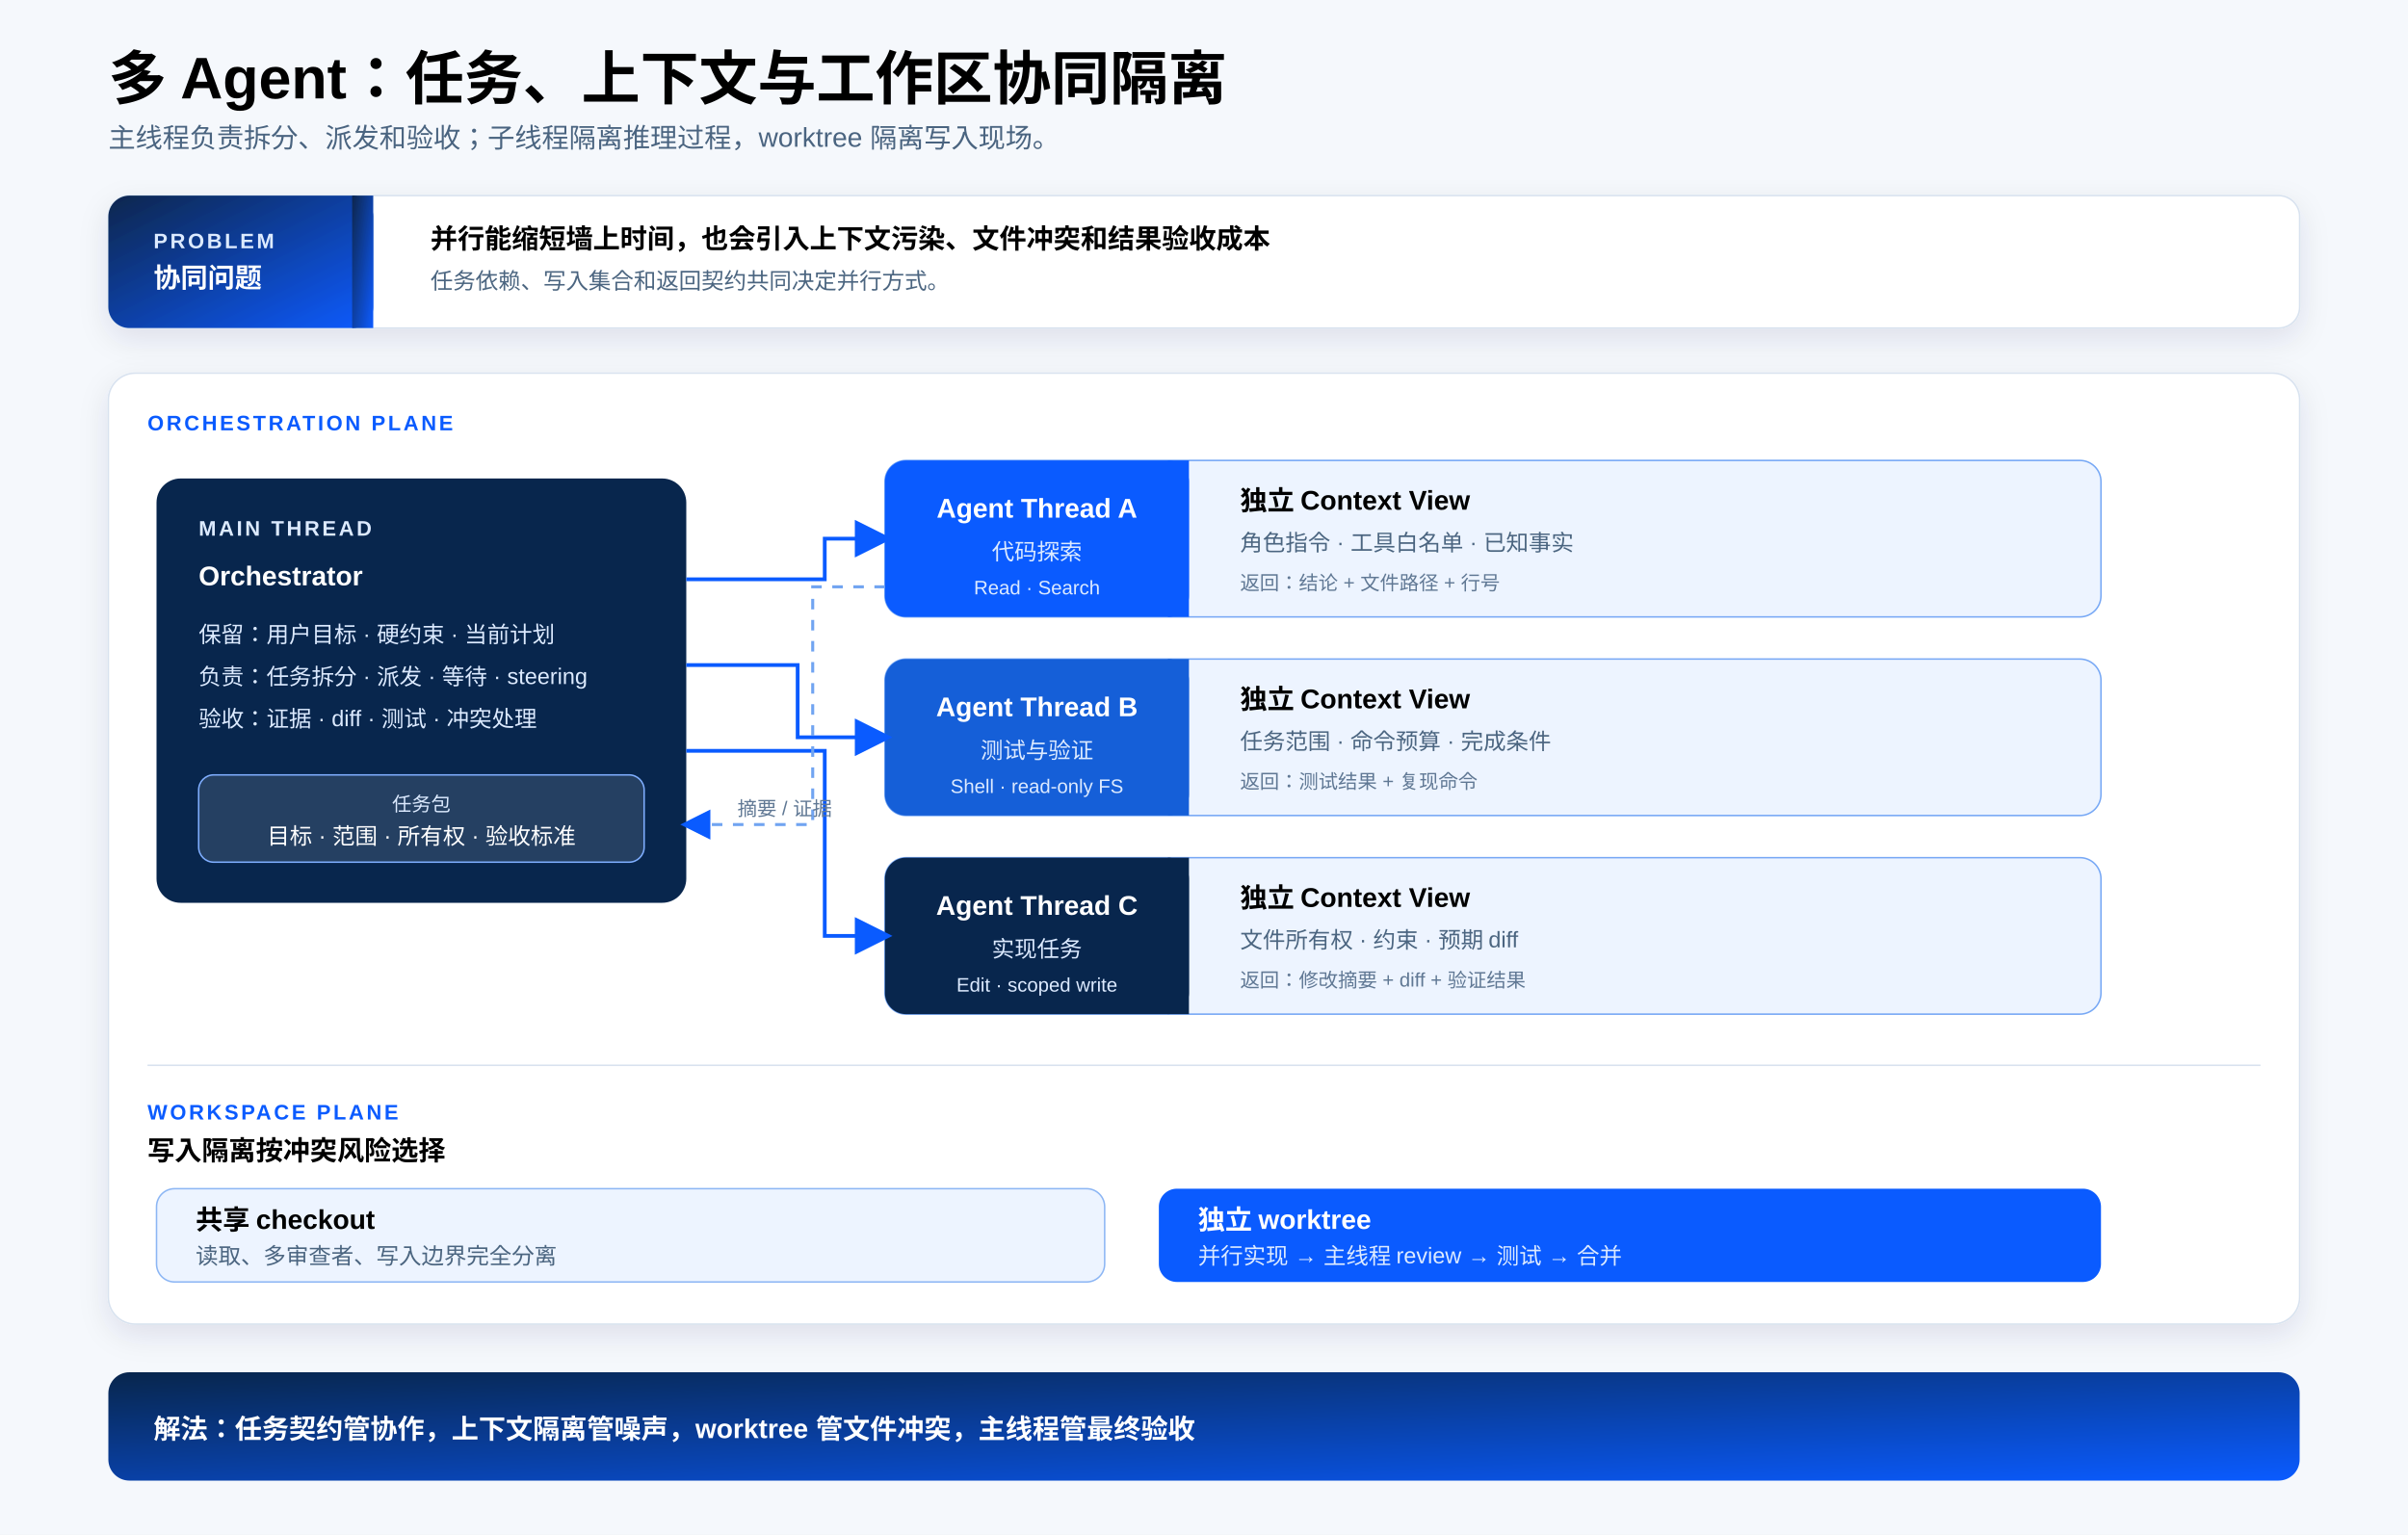
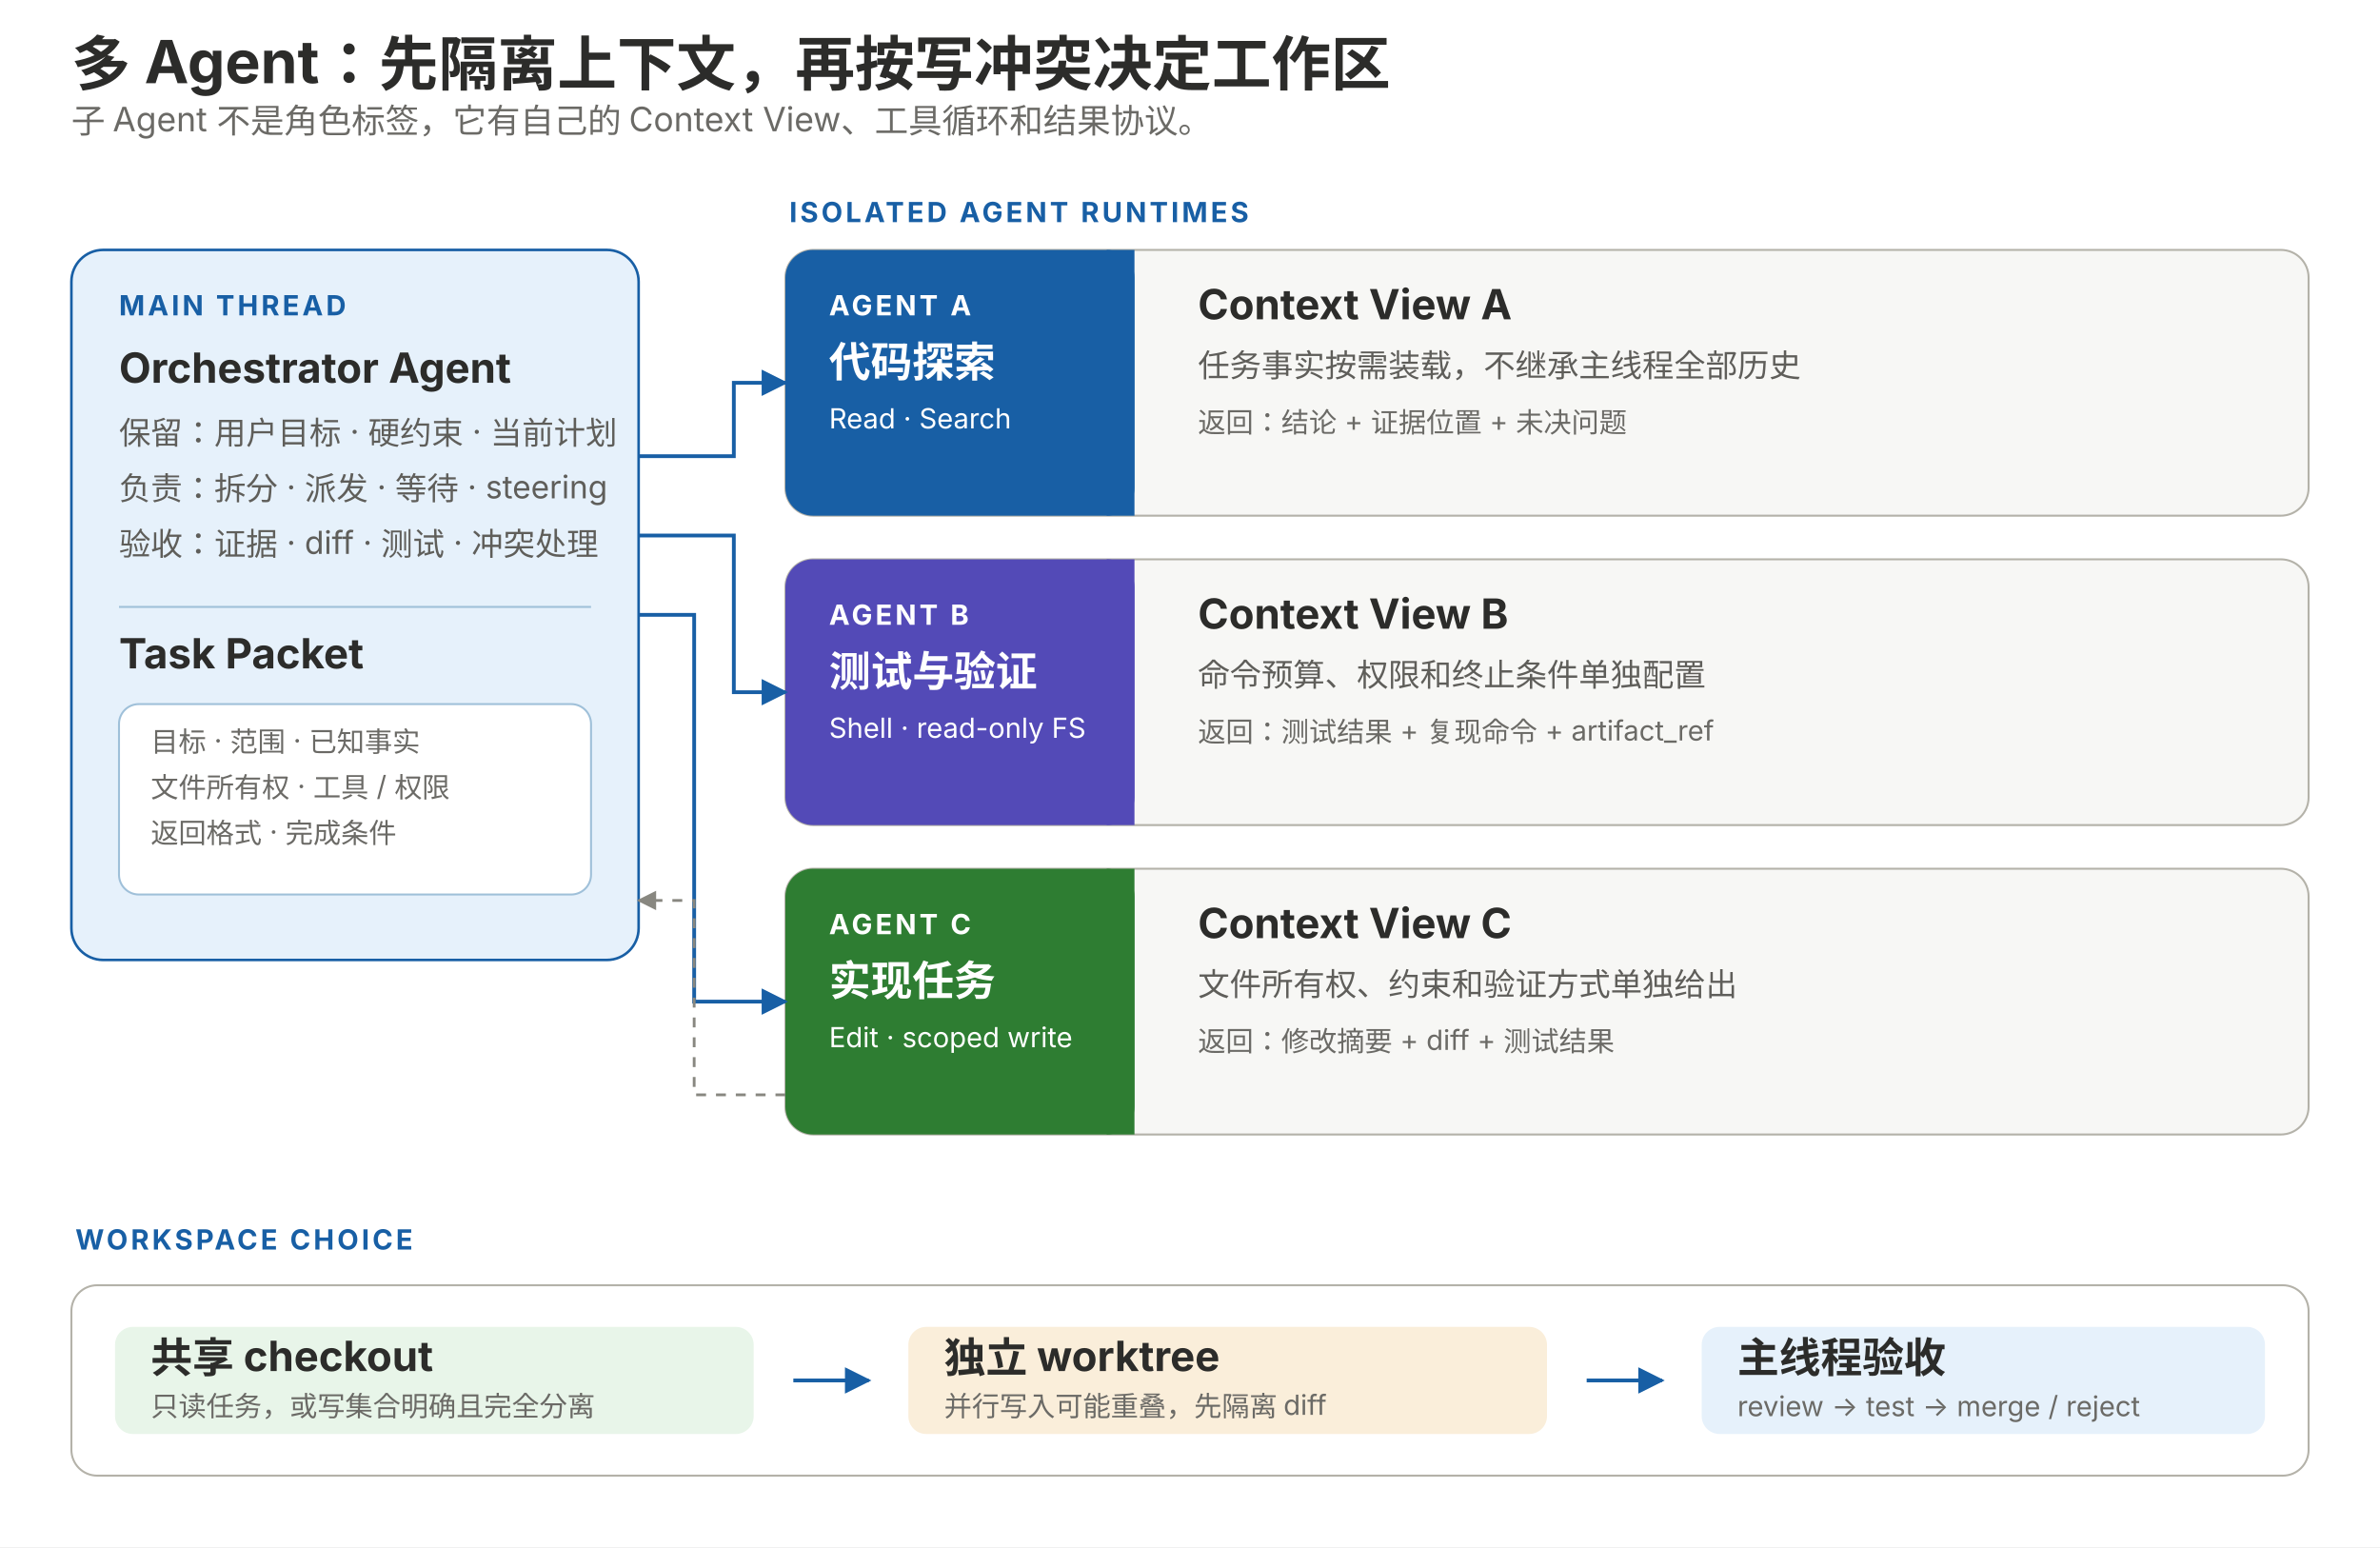
- <svg xmlns="http://www.w3.org/2000/svg" width="1600" height="1020" viewBox="0 0 1600 1020">
+ <svg xmlns="http://www.w3.org/2000/svg" width="1200" height="780" viewBox="0 0 1200 780" role="img" aria-labelledby="title desc">
  <defs>
-     <linearGradient id="hero" x1="0" y1="0" x2="1" y2="1">
-       <stop offset="0" stop-color="#08264d" />
-       <stop offset="1" stop-color="#0a5bff" />
-     </linearGradient>
-     <filter id="shadow" x="-20%" y="-20%" width="140%" height="150%">
-       <feDropShadow dx="0" dy="7" stdDeviation="10" flood-color="#062452" flood-opacity=".10" />
-     </filter>
-     <marker id="a" markerWidth="10" markerHeight="10" refX="8" refY="5" orient="auto">
-       <path d="M0 0L10 5 0 10Z" fill="#0a5bff" />
+     <marker id="arr" viewBox="0 0 10 10" refX="9" refY="5" markerWidth="7" markerHeight="7" orient="auto">
+       <path d="M0 0L10 5L0 10Z" fill="#185FA5" />
    </marker>
-     <style>
-       text{font-family:-apple-system,BlinkMacSystemFont,"Segoe UI","PingFang SC","Microsoft YaHei",Arial,sans-serif}.title{font-size:39px;font-weight:760}.subtitle{font-size:18px;fill:#4a6480}.eyebrow{font-size:14px;font-weight:760;letter-spacing:1.7px}.section{font-size:18px;font-weight:760}.cardTitle{font-size:18px;font-weight:760}.body{font-size:15px;fill:#4b6580}.tiny{font-size:13px;fill:#607894}.white{fill:#fff}.whiteSoft{fill:#dceaff}.blue{fill:#0a5bff}.flow{fill:none;stroke:#0a5bff;stroke-width:2.5;marker-end:url(#a)}.dash{fill:none;stroke:#71a4f1;stroke-width:2;stroke-dasharray:7 7;marker-end:url(#a)}
-     </style>
+     <marker id="grayArr" viewBox="0 0 10 10" refX="9" refY="5" markerWidth="7" markerHeight="7" orient="auto">
+       <path d="M0 0L10 5L0 10Z" fill="#888780" />
+     </marker>
+     <style>text{font-family:-apple-system,BlinkMacSystemFont,"PingFang SC","Microsoft YaHei",sans-serif}.title{font-size:30px;font-weight:700;fill:#2C2C2A}.sub{font-size:17px;fill:#6B6A66}.label{font-size:14px;font-weight:700;letter-spacing:1.5px;fill:#185FA5}.head{font-size:21px;font-weight:700;fill:#2C2C2A}.body{font-size:16px;fill:#5F5E5A}.small{font-size:14px;fill:#6B6A66}.white{fill:#fff}.line{fill:none;stroke:#185FA5;stroke-width:1.9;marker-end:url(#arr)}.return{fill:none;stroke:#888780;stroke-width:1.4;stroke-dasharray:5 5;marker-end:url(#grayArr)}</style>
  </defs>
-   <rect width="1600" height="1020" fill="#f5f8fc" />
-   <text x="72" y="66" class="title">多 Agent：任务、上下文与工作区协同隔离</text>
-   <text x="72" y="98" class="subtitle">主线程负责拆分、派发和验收；子线程隔离推理过程，worktree 隔离写入现场。</text>
-   <g filter="url(#shadow)">
-     <rect x="72" y="130" width="1456" height="88" rx="14" fill="#fff" stroke="#d8e2ef" />
-     <rect x="72" y="130" width="176" height="88" rx="14" fill="url(#hero)" />
-     <path d="M234 130H248V218H234" fill="url(#hero)" />
-   </g>
-   <text x="102" y="165" class="eyebrow whiteSoft">PROBLEM</text>
-   <text x="102" y="191" class="section white">协同问题</text>
-   <text x="286" y="165" class="cardTitle">并行能缩短墙上时间，也会引入上下文污染、文件冲突和结果验收成本</text>
-   <text x="286" y="192" class="body">任务依赖、写入集合和返回契约共同决定并行方式。</text>
-   <rect x="72" y="248" width="1456" height="632" rx="18" fill="#fff" stroke="#d8e2ef" filter="url(#shadow)" />
-   <text x="98" y="286" class="eyebrow blue">ORCHESTRATION PLANE</text>
-   <g>
-     <rect x="104" y="318" width="352" height="282" rx="16" fill="#08264d" />
-     <text x="132" y="356" class="eyebrow whiteSoft">MAIN THREAD</text>
-     <text x="132" y="389" class="section white">Orchestrator</text>
-     <text x="132" y="427" class="body whiteSoft">保留：用户目标 · 硬约束 · 当前计划</text>
-     <text x="132" y="455" class="body whiteSoft">负责：任务拆分 · 派发 · 等待 · steering</text>
-     <text x="132" y="483" class="body whiteSoft">验收：证据 · diff · 测试 · 冲突处理</text>
-     <rect x="132" y="515" width="296" height="58" rx="10" fill="#fff" fill-opacity=".12" stroke="#7faeff" />
-     <text x="280" y="539" text-anchor="middle" class="tiny whiteSoft">任务包</text>
-     <text x="280" y="561" text-anchor="middle" class="body white">目标 · 范围 · 所有权 · 验收标准</text>
-   </g>
-   <g>
-     <rect x="588" y="306" width="808" height="104" rx="14" fill="#edf4ff" stroke="#77a8f5" />
-     <rect x="588" y="438" width="808" height="104" rx="14" fill="#edf4ff" stroke="#77a8f5" />
-     <rect x="588" y="570" width="808" height="104" rx="14" fill="#edf4ff" stroke="#77a8f5" />
-     <rect x="588" y="306" width="202" height="104" rx="14" fill="#0a5bff" />
-     <path d="M776 306H790V410H776" fill="#0a5bff" />
-     <rect x="588" y="438" width="202" height="104" rx="14" fill="#155fd8" />
-     <path d="M776 438H790V542H776" fill="#155fd8" />
-     <rect x="588" y="570" width="202" height="104" rx="14" fill="#08264d" />
-     <path d="M776 570H790V674H776" fill="#08264d" />
-     <text x="689" y="344" text-anchor="middle" class="cardTitle white">Agent Thread A</text>
-     <text x="689" y="372" text-anchor="middle" class="body whiteSoft">代码探索</text>
-     <text x="689" y="395" text-anchor="middle" class="tiny whiteSoft">Read · Search</text>
-     <text x="689" y="476" text-anchor="middle" class="cardTitle white">Agent Thread B</text>
-     <text x="689" y="504" text-anchor="middle" class="body whiteSoft">测试与验证</text>
-     <text x="689" y="527" text-anchor="middle" class="tiny whiteSoft">Shell · read-only FS</text>
-     <text x="689" y="608" text-anchor="middle" class="cardTitle white">Agent Thread C</text>
-     <text x="689" y="636" text-anchor="middle" class="body whiteSoft">实现任务</text>
-     <text x="689" y="659" text-anchor="middle" class="tiny whiteSoft">Edit · scoped write</text>
-     <text x="824" y="339" class="cardTitle">独立 Context View</text>
-     <text x="824" y="366" class="body">角色指令 · 工具白名单 · 已知事实</text>
-     <text x="824" y="392" class="tiny">返回：结论 + 文件路径 + 行号</text>
-     <text x="824" y="471" class="cardTitle">独立 Context View</text>
-     <text x="824" y="498" class="body">任务范围 · 命令预算 · 完成条件</text>
-     <text x="824" y="524" class="tiny">返回：测试结果 + 复现命令</text>
-     <text x="824" y="603" class="cardTitle">独立 Context View</text>
-     <text x="824" y="630" class="body">文件所有权 · 约束 · 预期 diff</text>
-     <text x="824" y="656" class="tiny">返回：修改摘要 + diff + 验证结果</text>
-     <path d="M456 385H548V358H588" class="flow" />
-     <path d="M456 442H530V490H588" class="flow" />
-     <path d="M456 499H548V622H588" class="flow" />
-     <path d="M588 390H540V548H456" class="dash" />
-     <text x="490" y="542" class="tiny">摘要 / 证据</text>
-   </g>
-   <line x1="98" y1="708" x2="1502" y2="708" stroke="#d8e2ef" />
-   <text x="98" y="744" class="eyebrow blue">WORKSPACE PLANE</text>
-   <text x="98" y="771" class="section">写入隔离按冲突风险选择</text>
-   <g>
-     <rect x="104" y="790" width="630" height="62" rx="12" fill="#edf4ff" stroke="#8cb6f4" />
-     <text x="130" y="817" class="cardTitle">共享 checkout</text>
-     <text x="130" y="840" class="body">读取、多审查者、写入边界完全分离</text>
-     <rect x="770" y="790" width="626" height="62" rx="12" fill="#0a5bff" />
-     <text x="796" y="817" class="cardTitle white">独立 worktree</text>
-     <text x="796" y="840" class="body whiteSoft">并行实现 → 主线程 review → 测试 → 合并</text>
-   </g>
-   <rect x="72" y="912" width="1456" height="72" rx="14" fill="url(#hero)" />
-   <text x="102" y="956" class="section white">解法：任务契约管协作，上下文隔离管噪声，worktree 管文件冲突，主线程管最终验收</text>
+   <rect width="1200" height="780" fill="#fff" />
+   <text x="36" y="43" class="title">多 Agent：先隔离上下文，再按写冲突决定工作区</text>
+   <text x="36" y="67" class="sub">子 Agent 不是角色标签，它有自己的 Context View、工具循环和结果协议。</text>
+   <rect x="36" y="126" width="286" height="358" rx="16" fill="#E6F1FB" stroke="#185FA5" stroke-width="1.3" />
+   <text x="60" y="159" class="label">MAIN THREAD</text>
+   <text x="60" y="193" class="head">Orchestrator Agent</text>
+   <text x="60" y="224" class="body">保留：用户目标 · 硬约束 · 当前计划</text>
+   <text x="60" y="252" class="body">负责：拆分 · 派发 · 等待 · steering</text>
+   <text x="60" y="280" class="body">验收：证据 · diff · 测试 · 冲突处理</text>
+   <line x1="60" y1="306" x2="298" y2="306" stroke="#9FC0D9" />
+   <text x="60" y="337" class="head">Task Packet</text>
+   <rect x="60" y="355" width="238" height="96" rx="10" fill="#fff" stroke="#9FC0D9" />
+   <text x="76" y="379" class="small">目标 · 范围 · 已知事实</text>
+   <text x="76" y="402" class="small">文件所有权 · 工具 / 权限</text>
+   <text x="76" y="425" class="small">返回格式 · 完成条件</text>
+   <text x="398" y="112" class="label">ISOLATED AGENT RUNTIMES</text>
+   <rect x="396" y="126" width="768" height="134" rx="14" fill="#F7F7F5" stroke="#B4B2A9" />
+   <rect x="396" y="126" width="176" height="134" rx="14" fill="#185FA5" />
+   <rect x="558" y="126" width="14" height="134" fill="#185FA5" />
+   <text x="418" y="159" class="label white">AGENT A</text>
+   <text x="418" y="190" class="head white">代码探索</text>
+   <text x="418" y="216" class="small white">Read · Search</text>
+   <text x="604" y="161" class="head">Context View A</text>
+   <text x="604" y="190" class="body">任务事实按需装载，不继承主线程全部历史</text>
+   <text x="604" y="218" class="small">返回：结论 + 证据位置 + 未决问题</text>
+   <rect x="396" y="282" width="768" height="134" rx="14" fill="#F7F7F5" stroke="#B4B2A9" />
+   <rect x="396" y="282" width="176" height="134" rx="14" fill="#534AB7" />
+   <rect x="558" y="282" width="14" height="134" fill="#534AB7" />
+   <text x="418" y="315" class="label white">AGENT B</text>
+   <text x="418" y="346" class="head white">测试与验证</text>
+   <text x="418" y="372" class="small white">Shell · read-only FS</text>
+   <text x="604" y="317" class="head">Context View B</text>
+   <text x="604" y="346" class="body">命令预算、权限和终止条件单独配置</text>
+   <text x="604" y="374" class="small">返回：测试结果 + 复现命令 + artifact_ref</text>
+   <rect x="396" y="438" width="768" height="134" rx="14" fill="#F7F7F5" stroke="#B4B2A9" />
+   <rect x="396" y="438" width="176" height="134" rx="14" fill="#2E7D32" />
+   <rect x="558" y="438" width="14" height="134" fill="#2E7D32" />
+   <text x="418" y="471" class="label white">AGENT C</text>
+   <text x="418" y="502" class="head white">实现任务</text>
+   <text x="418" y="528" class="small white">Edit · scoped write</text>
+   <text x="604" y="473" class="head">Context View C</text>
+   <text x="604" y="502" class="body">文件所有权、约束和验证方式单独给出</text>
+   <text x="604" y="530" class="small">返回：修改摘要 + diff + 测试结果</text>
+   <path d="M322 230H370V193H396" class="line" />
+   <path d="M322 270H370V349H396" class="line" />
+   <path d="M322 310H350V505H396" class="line" />
+   <path d="M396 552H350V454H322" class="return" />
+   <text x="38" y="630" class="label">WORKSPACE CHOICE</text>
+   <rect x="36" y="648" width="1128" height="96" rx="13" fill="#fff" stroke="#B4B2A9" />
+   <rect x="58" y="669" width="322" height="54" rx="9" fill="#E8F5E9" />
+   <text x="76" y="692" class="head">共享 checkout</text>
+   <text x="76" y="714" class="small">只读任务，或写集合明确且完全分离</text>
+   <path d="M400 696H438" class="line" />
+   <rect x="458" y="669" width="322" height="54" rx="9" fill="#FAEEDA" />
+   <text x="476" y="692" class="head">独立 worktree</text>
+   <text x="476" y="714" class="small">并行写入可能重叠，先隔离 diff</text>
+   <path d="M800 696H838" class="line" />
+   <rect x="858" y="669" width="284" height="54" rx="9" fill="#E6F1FB" />
+   <text x="876" y="692" class="head">主线程验收</text>
+   <text x="876" y="714" class="small">review → test → merge / reject</text>
</svg>
